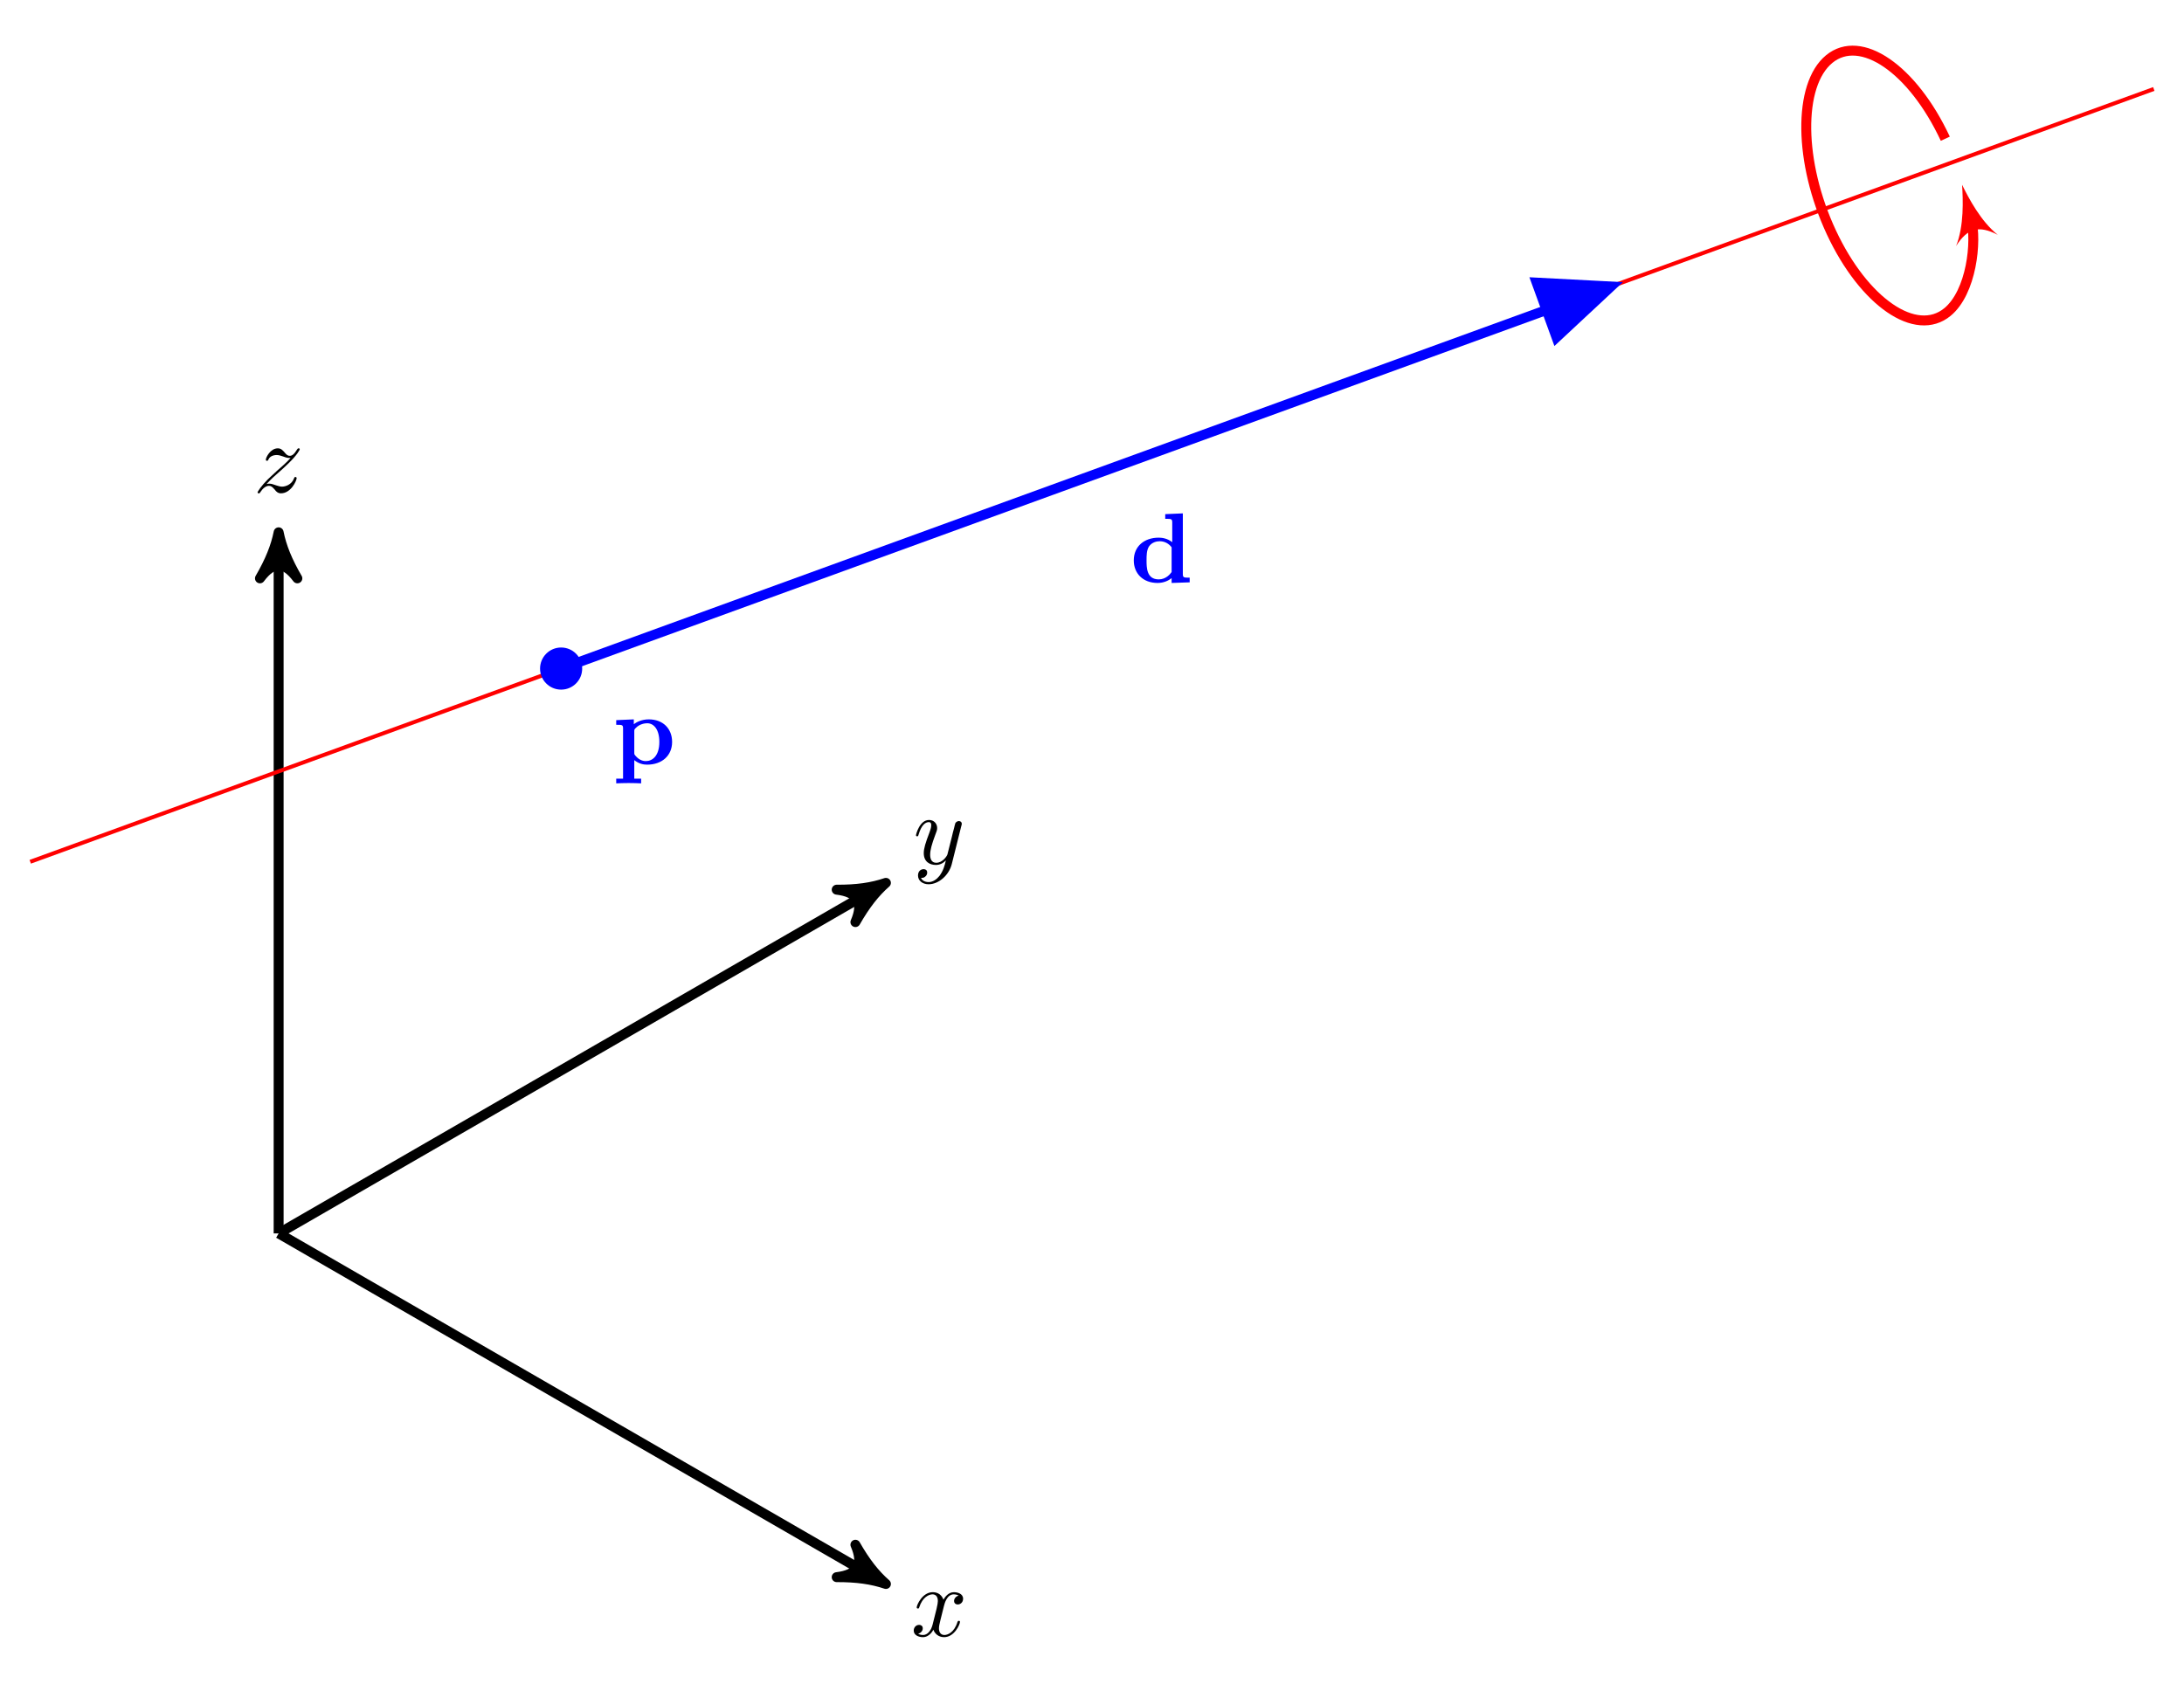
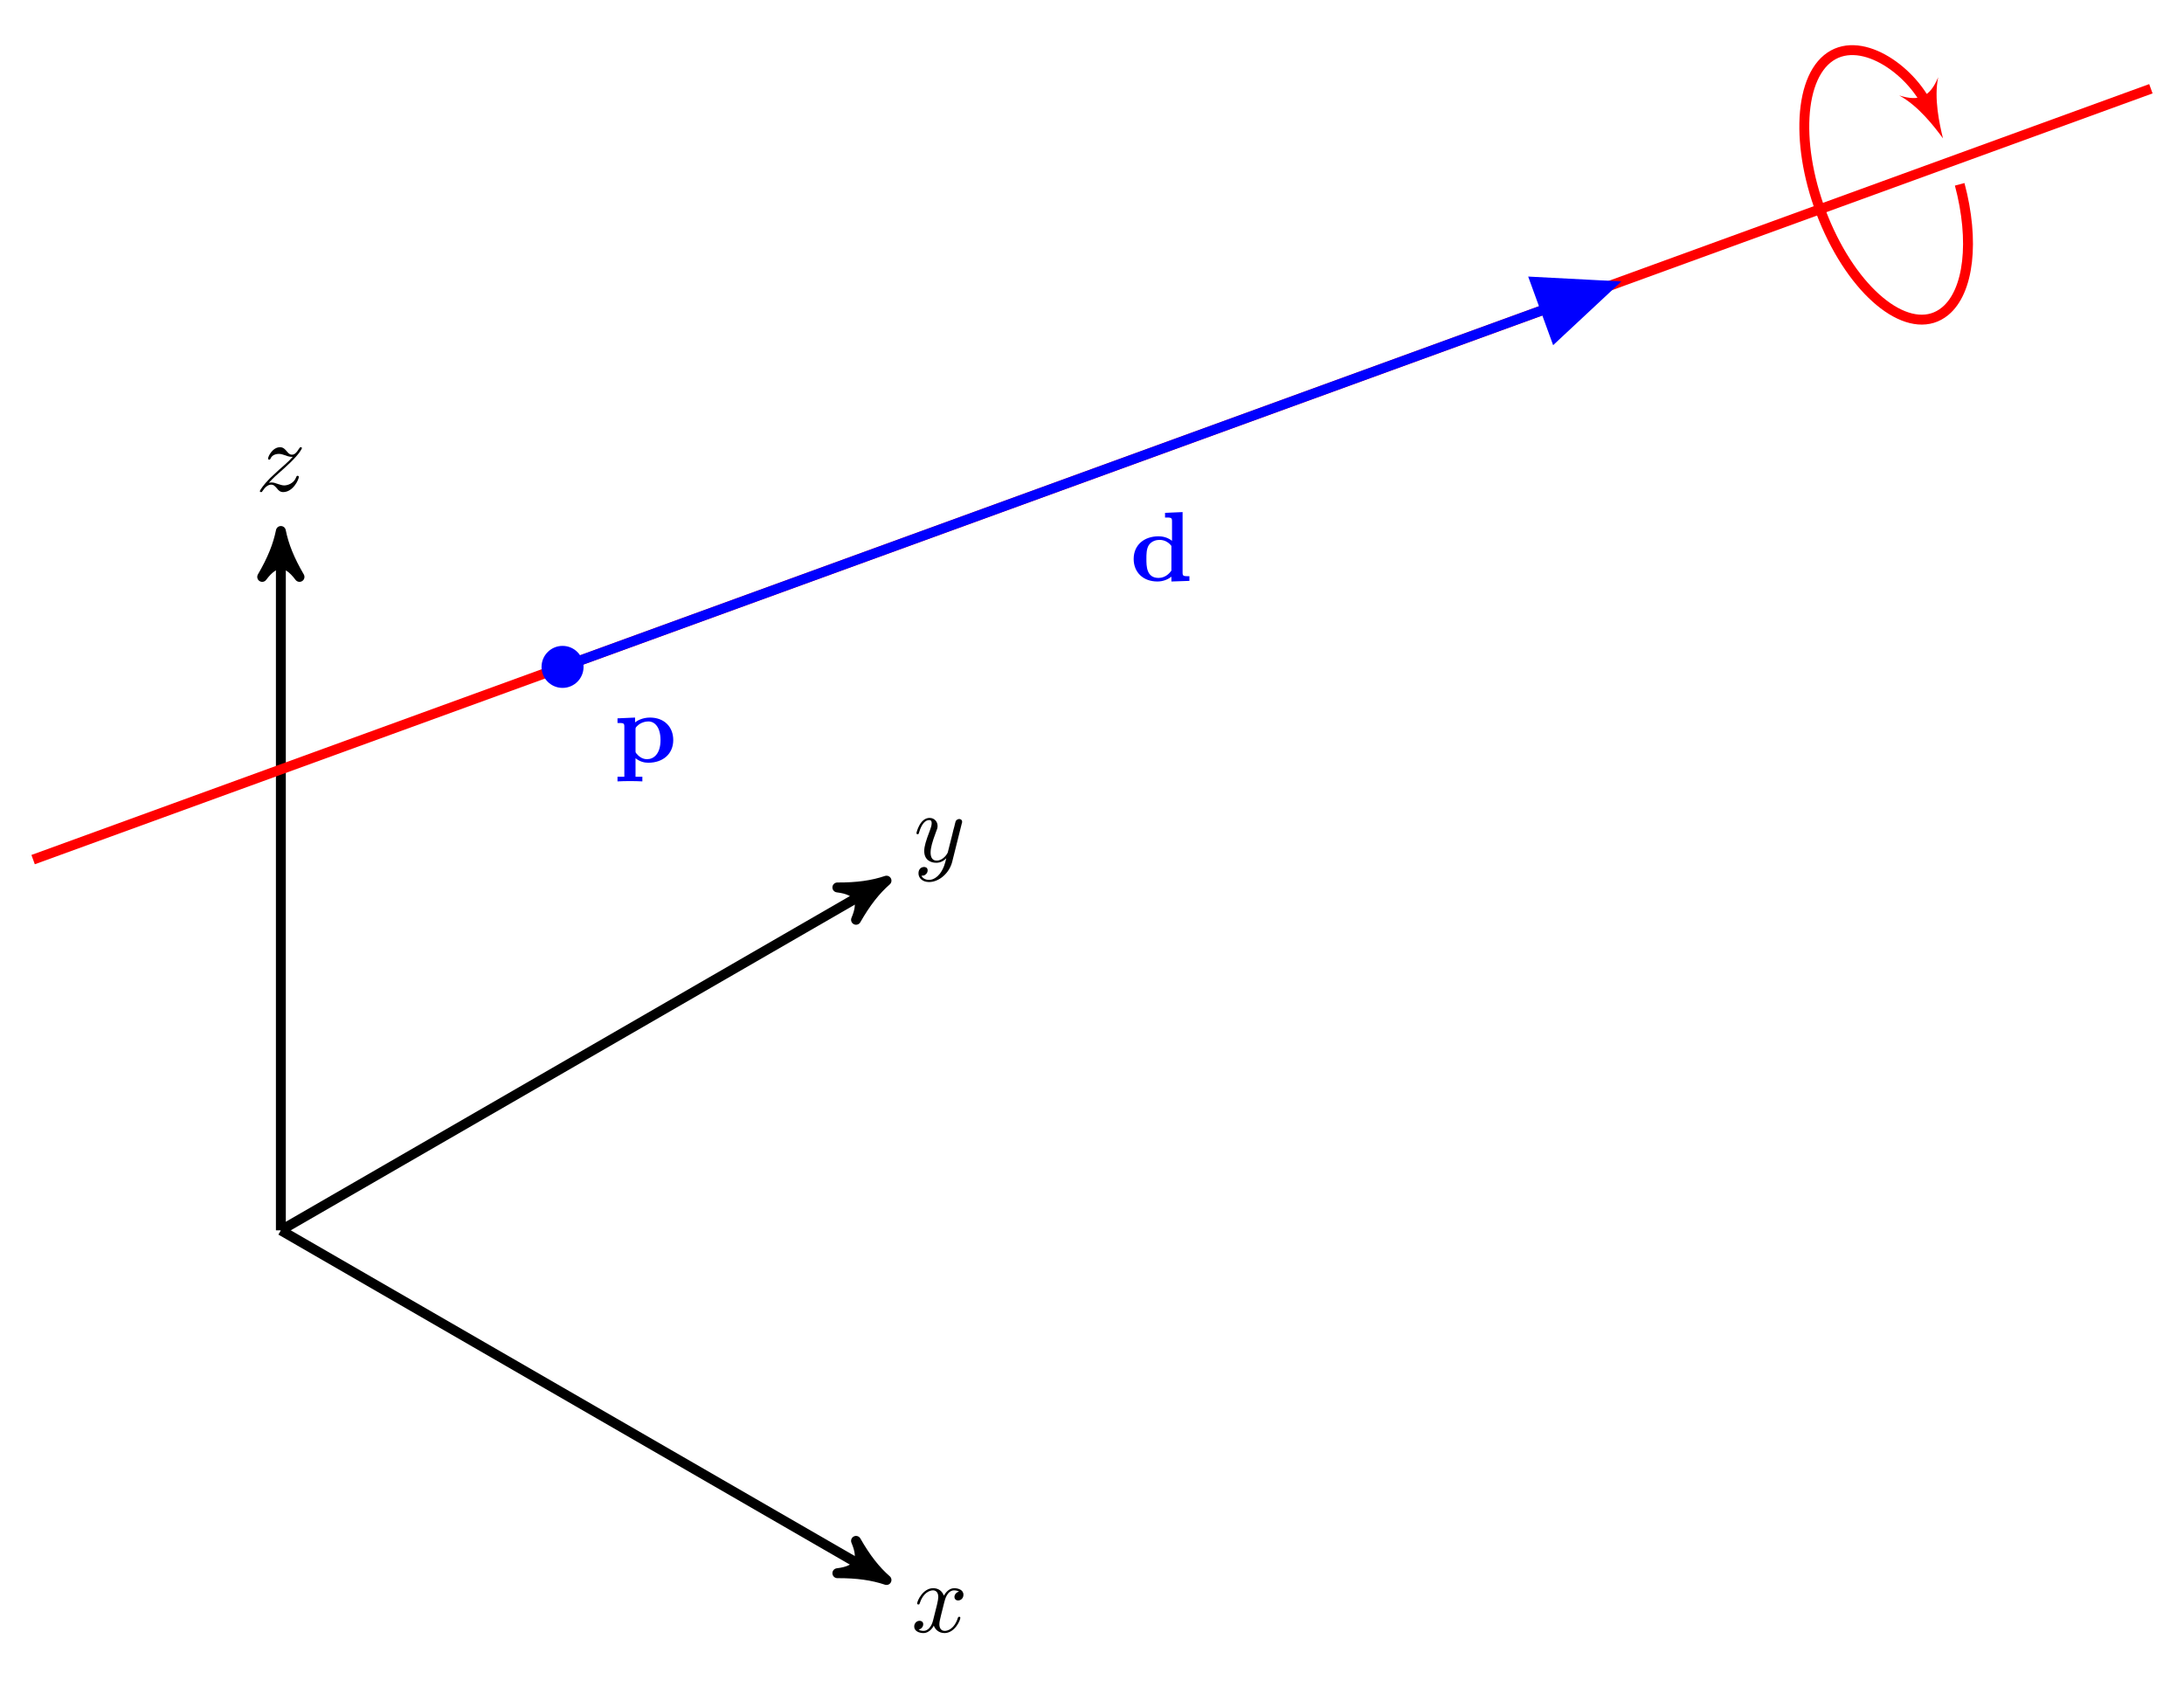
- <svg xmlns="http://www.w3.org/2000/svg" xmlns:xlink="http://www.w3.org/1999/xlink" width="219.164pt" height="170.361pt" viewBox="0 0 219.164 170.361" version="1.1">
+ <svg xmlns="http://www.w3.org/2000/svg" xmlns:xlink="http://www.w3.org/1999/xlink" width="219.762pt" height="170.361pt" viewBox="0 0 219.762 170.361" version="1.1">
  <defs>
    <g>
      <symbol overflow="visible" id="glyph0-0">
        <path style="stroke:none;" d="" />
      </symbol>
      <symbol overflow="visible" id="glyph0-1">
        <path style="stroke:none;" d="M 3.328 -3.016 C 3.391 -3.266 3.625 -4.188 4.312 -4.188 C 4.359 -4.188 4.609 -4.188 4.812 -4.062 C 4.531 -4 4.344 -3.766 4.344 -3.516 C 4.344 -3.359 4.453 -3.172 4.719 -3.172 C 4.938 -3.172 5.25 -3.344 5.25 -3.75 C 5.25 -4.266 4.672 -4.406 4.328 -4.406 C 3.75 -4.406 3.406 -3.875 3.281 -3.656 C 3.031 -4.312 2.5 -4.406 2.203 -4.406 C 1.172 -4.406 0.594 -3.125 0.594 -2.875 C 0.594 -2.766 0.703 -2.766 0.719 -2.766 C 0.797 -2.766 0.828 -2.797 0.844 -2.875 C 1.188 -3.938 1.844 -4.188 2.188 -4.188 C 2.375 -4.188 2.719 -4.094 2.719 -3.516 C 2.719 -3.203 2.547 -2.547 2.188 -1.141 C 2.031 -0.531 1.672 -0.109 1.234 -0.109 C 1.172 -0.109 0.953 -0.109 0.734 -0.234 C 0.984 -0.297 1.203 -0.5 1.203 -0.781 C 1.203 -1.047 0.984 -1.125 0.844 -1.125 C 0.531 -1.125 0.297 -0.875 0.297 -0.547 C 0.297 -0.094 0.781 0.109 1.219 0.109 C 1.891 0.109 2.25 -0.594 2.266 -0.641 C 2.391 -0.281 2.75 0.109 3.344 0.109 C 4.375 0.109 4.938 -1.172 4.938 -1.422 C 4.938 -1.531 4.859 -1.531 4.828 -1.531 C 4.734 -1.531 4.719 -1.484 4.688 -1.422 C 4.359 -0.344 3.688 -0.109 3.375 -0.109 C 2.984 -0.109 2.828 -0.422 2.828 -0.766 C 2.828 -0.984 2.875 -1.203 2.984 -1.641 Z M 3.328 -3.016 " />
      </symbol>
      <symbol overflow="visible" id="glyph0-2">
        <path style="stroke:none;" d="M 4.844 -3.797 C 4.891 -3.938 4.891 -3.953 4.891 -4.031 C 4.891 -4.203 4.75 -4.297 4.594 -4.297 C 4.5 -4.297 4.344 -4.234 4.25 -4.094 C 4.234 -4.031 4.141 -3.734 4.109 -3.547 C 4.031 -3.297 3.969 -3.016 3.906 -2.75 L 3.453 -0.953 C 3.422 -0.812 2.984 -0.109 2.328 -0.109 C 1.828 -0.109 1.719 -0.547 1.719 -0.922 C 1.719 -1.375 1.891 -2 2.219 -2.875 C 2.375 -3.281 2.422 -3.391 2.422 -3.594 C 2.422 -4.031 2.109 -4.406 1.609 -4.406 C 0.656 -4.406 0.297 -2.953 0.297 -2.875 C 0.297 -2.766 0.391 -2.766 0.406 -2.766 C 0.516 -2.766 0.516 -2.797 0.562 -2.953 C 0.844 -3.891 1.234 -4.188 1.578 -4.188 C 1.656 -4.188 1.828 -4.188 1.828 -3.875 C 1.828 -3.625 1.719 -3.359 1.656 -3.172 C 1.25 -2.109 1.078 -1.547 1.078 -1.078 C 1.078 -0.188 1.703 0.109 2.297 0.109 C 2.688 0.109 3.016 -0.062 3.297 -0.344 C 3.172 0.172 3.047 0.672 2.656 1.203 C 2.391 1.531 2.016 1.828 1.562 1.828 C 1.422 1.828 0.969 1.797 0.797 1.406 C 0.953 1.406 1.094 1.406 1.219 1.281 C 1.328 1.203 1.422 1.062 1.422 0.875 C 1.422 0.562 1.156 0.531 1.062 0.531 C 0.828 0.531 0.5 0.688 0.5 1.172 C 0.5 1.672 0.938 2.047 1.562 2.047 C 2.578 2.047 3.609 1.141 3.891 0.016 Z M 4.844 -3.797 " />
      </symbol>
      <symbol overflow="visible" id="glyph0-3">
        <path style="stroke:none;" d="M 1.328 -0.828 C 1.859 -1.406 2.156 -1.656 2.516 -1.969 C 2.516 -1.969 3.125 -2.5 3.484 -2.859 C 4.438 -3.781 4.656 -4.266 4.656 -4.312 C 4.656 -4.406 4.562 -4.406 4.547 -4.406 C 4.469 -4.406 4.453 -4.391 4.391 -4.297 C 4.094 -3.812 3.891 -3.656 3.656 -3.656 C 3.406 -3.656 3.297 -3.812 3.141 -3.984 C 2.953 -4.203 2.781 -4.406 2.453 -4.406 C 1.703 -4.406 1.25 -3.484 1.25 -3.266 C 1.25 -3.219 1.281 -3.156 1.359 -3.156 C 1.453 -3.156 1.469 -3.203 1.5 -3.266 C 1.688 -3.734 2.266 -3.734 2.344 -3.734 C 2.547 -3.734 2.734 -3.672 2.969 -3.594 C 3.375 -3.438 3.484 -3.438 3.734 -3.438 C 3.375 -3.016 2.547 -2.297 2.359 -2.141 L 1.453 -1.297 C 0.781 -0.625 0.422 -0.062 0.422 0.016 C 0.422 0.109 0.531 0.109 0.547 0.109 C 0.625 0.109 0.641 0.094 0.703 -0.016 C 0.938 -0.375 1.234 -0.641 1.562 -0.641 C 1.781 -0.641 1.891 -0.547 2.141 -0.266 C 2.297 -0.047 2.484 0.109 2.766 0.109 C 3.766 0.109 4.344 -1.156 4.344 -1.422 C 4.344 -1.469 4.297 -1.531 4.219 -1.531 C 4.125 -1.531 4.109 -1.469 4.078 -1.391 C 3.844 -0.75 3.203 -0.562 2.875 -0.562 C 2.688 -0.562 2.5 -0.625 2.297 -0.688 C 1.953 -0.812 1.797 -0.859 1.594 -0.859 C 1.578 -0.859 1.422 -0.859 1.328 -0.828 Z M 1.328 -0.828 " />
      </symbol>
      <symbol overflow="visible" id="glyph1-0">
        <path style="stroke:none;" d="" />
      </symbol>
      <symbol overflow="visible" id="glyph1-1">
        <path style="stroke:none;" d="M 2.188 -3.281 C 2.188 -3.469 2.203 -3.484 2.344 -3.625 C 2.734 -4.031 3.266 -4.094 3.484 -4.094 C 4.141 -4.094 4.703 -3.484 4.703 -2.219 C 4.703 -0.812 4 -0.297 3.359 -0.297 C 3.219 -0.297 2.75 -0.297 2.297 -0.844 C 2.188 -0.969 2.188 -0.984 2.188 -1.172 Z M 2.188 -0.391 C 2.625 -0.047 3.062 0.062 3.469 0.062 C 4.969 0.062 5.984 -0.844 5.984 -2.219 C 5.984 -3.547 5.078 -4.484 3.641 -4.484 C 2.891 -4.484 2.359 -4.172 2.141 -4 L 2.141 -4.484 L 0.375 -4.406 L 0.375 -3.938 C 0.984 -3.938 1.062 -3.938 1.062 -3.562 L 1.062 1.469 L 0.375 1.469 L 0.375 1.938 C 0.641 1.922 1.25 1.906 1.625 1.906 C 2.016 1.906 2.609 1.922 2.875 1.938 L 2.875 1.469 L 2.188 1.469 Z M 2.188 -0.391 " />
      </symbol>
      <symbol overflow="visible" id="glyph1-2">
        <path style="stroke:none;" d="M 4.172 -0.422 L 4.172 0.062 L 5.984 0 L 5.984 -0.469 C 5.375 -0.469 5.297 -0.469 5.297 -0.859 L 5.297 -6.922 L 3.531 -6.844 L 3.531 -6.375 C 4.156 -6.375 4.234 -6.375 4.234 -5.984 L 4.234 -4.031 C 3.734 -4.422 3.203 -4.484 2.875 -4.484 C 1.422 -4.484 0.375 -3.609 0.375 -2.203 C 0.375 -0.891 1.297 0.062 2.766 0.062 C 3.375 0.062 3.859 -0.172 4.172 -0.422 Z M 4.172 -3.516 L 4.172 -1.031 C 4.031 -0.844 3.625 -0.297 2.875 -0.297 C 1.656 -0.297 1.656 -1.5 1.656 -2.203 C 1.656 -2.688 1.656 -3.219 1.906 -3.609 C 2.203 -4.031 2.672 -4.125 2.984 -4.125 C 3.547 -4.125 3.953 -3.812 4.172 -3.516 Z M 4.172 -3.516 " />
      </symbol>
    </g>
    <clipPath id="clip1">
-       <path d="M 13 109 L 102 109 L 102 170.359 L 13 170.359 Z M 13 109 " />
+       <path d="M 14 109 L 103 109 L 103 170.359 L 14 170.359 Z M 14 109 " />
    </clipPath>
    <clipPath id="clip2">
-       <path d="M 0 3 L 219.164 3 L 219.164 93 L 0 93 Z M 0 3 " />
+       <path d="M 0 0 L 219.762 0 L 219.762 101 L 0 101 Z M 0 0 " />
    </clipPath>
  </defs>
  <g id="surface1">
    <g clip-path="url(#clip1)" clip-rule="nonzero">
-       <path style="fill:none;stroke-width:0.996;stroke-linecap:butt;stroke-linejoin:miter;stroke:rgb(0%,0%,0%);stroke-opacity:1;stroke-miterlimit:10;" d="M -0.001 0.001 L 59.94 -34.608 " transform="matrix(1,0,0,-1,27.962,123.794)" />
+       <path style="fill:none;stroke-width:0.996;stroke-linecap:butt;stroke-linejoin:miter;stroke:rgb(0%,0%,0%);stroke-opacity:1;stroke-miterlimit:10;" d="M 0.002 0.001 L 59.939 -34.608 " transform="matrix(1,0,0,-1,28.26,123.794)" />
    </g>
-     <path style="fill-rule:nonzero;fill:rgb(0%,0%,0%);fill-opacity:1;stroke-width:0.996;stroke-linecap:butt;stroke-linejoin:round;stroke:rgb(0%,0%,0%);stroke-opacity:1;stroke-miterlimit:10;" d="M 1.154 0.001 C -0.288 0.287 -1.731 0.866 -3.467 1.88 C -1.732 0.577 -1.732 -0.578 -3.467 -1.878 C -1.732 -0.867 -0.288 -0.29 1.154 0.001 Z M 1.154 0.001 " transform="matrix(0.86601,0.49998,0.49998,-0.86601,87.90255,158.4006)" />
+     <path style="fill-rule:nonzero;fill:rgb(0%,0%,0%);fill-opacity:1;stroke-width:0.996;stroke-linecap:butt;stroke-linejoin:round;stroke:rgb(0%,0%,0%);stroke-opacity:1;stroke-miterlimit:10;" d="M 1.156 0.002 C -0.289 0.287 -1.732 0.865 -3.468 1.879 C -1.733 0.576 -1.733 -0.579 -3.468 -1.878 C -1.733 -0.867 -0.289 -0.291 1.156 0.002 Z M 1.156 0.002 " transform="matrix(0.86601,0.49998,0.49998,-0.86601,88.20055,158.4006)" />
    <g style="fill:rgb(0%,0%,0%);fill-opacity:1;">
-       <use xlink:href="#glyph0-1" x="91.396" y="164.207" />
+       <use xlink:href="#glyph0-1" x="91.695" y="164.207" />
    </g>
-     <path style="fill:none;stroke-width:0.996;stroke-linecap:butt;stroke-linejoin:miter;stroke:rgb(0%,0%,0%);stroke-opacity:1;stroke-miterlimit:10;" d="M -0.001 0.001 L 59.94 34.606 " transform="matrix(1,0,0,-1,27.962,123.794)" />
-     <path style="fill-rule:nonzero;fill:rgb(0%,0%,0%);fill-opacity:1;stroke-width:0.996;stroke-linecap:butt;stroke-linejoin:round;stroke:rgb(0%,0%,0%);stroke-opacity:1;stroke-miterlimit:10;" d="M 1.155 0.001 C -0.289 0.289 -1.733 0.865 -3.466 1.879 C -1.733 0.577 -1.733 -0.579 -3.466 -1.878 C -1.732 -0.867 -0.289 -0.289 1.155 0.001 Z M 1.155 0.001 " transform="matrix(0.86601,-0.49998,-0.49998,-0.86601,87.90255,89.18739)" />
+     <path style="fill:none;stroke-width:0.996;stroke-linecap:butt;stroke-linejoin:miter;stroke:rgb(0%,0%,0%);stroke-opacity:1;stroke-miterlimit:10;" d="M 0.002 0.001 L 59.939 34.606 " transform="matrix(1,0,0,-1,28.26,123.794)" />
+     <path style="fill-rule:nonzero;fill:rgb(0%,0%,0%);fill-opacity:1;stroke-width:0.996;stroke-linecap:butt;stroke-linejoin:round;stroke:rgb(0%,0%,0%);stroke-opacity:1;stroke-miterlimit:10;" d="M 1.157 -0.001 C -0.29 0.289 -1.734 0.866 -3.467 1.88 C -1.734 0.577 -1.734 -0.578 -3.467 -1.878 C -1.733 -0.867 -0.29 -0.288 1.157 -0.001 Z M 1.157 -0.001 " transform="matrix(0.86601,-0.49998,-0.49998,-0.86601,88.20055,89.18739)" />
    <g style="fill:rgb(0%,0%,0%);fill-opacity:1;">
-       <use xlink:href="#glyph0-2" x="91.622" y="86.703" />
+       <use xlink:href="#glyph0-2" x="91.921" y="86.703" />
    </g>
-     <path style="fill:none;stroke-width:0.996;stroke-linecap:butt;stroke-linejoin:miter;stroke:rgb(0%,0%,0%);stroke-opacity:1;stroke-miterlimit:10;" d="M -0.001 0.001 L -0.001 69.212 " transform="matrix(1,0,0,-1,27.962,123.794)" />
-     <path style="fill-rule:nonzero;fill:rgb(0%,0%,0%);fill-opacity:1;stroke-width:0.996;stroke-linecap:butt;stroke-linejoin:round;stroke:rgb(0%,0%,0%);stroke-opacity:1;stroke-miterlimit:10;" d="M 1.155 0.001 C -0.29 0.29 -1.732 0.868 -3.466 1.876 C -1.732 0.579 -1.732 -0.577 -3.466 -1.878 C -1.732 -0.866 -0.29 -0.288 1.155 0.001 Z M 1.155 0.001 " transform="matrix(0,-1,-1,0,27.962,54.58082)" />
+     <path style="fill:none;stroke-width:0.996;stroke-linecap:butt;stroke-linejoin:miter;stroke:rgb(0%,0%,0%);stroke-opacity:1;stroke-miterlimit:10;" d="M 0.002 0.001 L 0.002 69.212 " transform="matrix(1,0,0,-1,28.26,123.794)" />
+     <path style="fill-rule:nonzero;fill:rgb(0%,0%,0%);fill-opacity:1;stroke-width:0.996;stroke-linecap:butt;stroke-linejoin:round;stroke:rgb(0%,0%,0%);stroke-opacity:1;stroke-miterlimit:10;" d="M 1.155 -0.002 C -0.29 0.287 -1.732 0.865 -3.466 1.877 C -1.732 0.576 -1.732 -0.576 -3.466 -1.877 C -1.732 -0.865 -0.29 -0.291 1.155 -0.002 Z M 1.155 -0.002 " transform="matrix(0,-1,-1,0,28.26,54.58082)" />
    <g style="fill:rgb(0%,0%,0%);fill-opacity:1;">
-       <use xlink:href="#glyph0-3" x="25.426" y="49.404" />
+       <use xlink:href="#glyph0-3" x="25.725" y="49.404" />
    </g>
    <g clip-path="url(#clip2)" clip-rule="nonzero">
-       <path style="fill:none;stroke-width:0.399;stroke-linecap:butt;stroke-linejoin:miter;stroke:rgb(100%,0%,0%);stroke-opacity:1;stroke-miterlimit:10;" d="M -24.927 37.302 L 188.171 114.864 " transform="matrix(1,0,0,-1,27.962,123.794)" />
+       <path style="fill:none;stroke-width:0.996;stroke-linecap:butt;stroke-linejoin:miter;stroke:rgb(100%,0%,0%);stroke-opacity:1;stroke-miterlimit:10;" d="M -24.928 37.302 L 188.17 114.864 " transform="matrix(1,0,0,-1,28.26,123.794)" />
    </g>
-     <path style=" stroke:none;fill-rule:nonzero;fill:rgb(0%,0%,100%);fill-opacity:1;" d="M 58.422 67.102 C 58.422 65.934 57.477 64.988 56.309 64.988 C 55.141 64.988 54.195 65.934 54.195 67.102 C 54.195 68.27 55.141 69.215 56.309 69.215 C 57.477 69.215 58.422 68.27 58.422 67.102 Z M 58.422 67.102 " />
+     <path style=" stroke:none;fill-rule:nonzero;fill:rgb(0%,0%,100%);fill-opacity:1;" d="M 58.719 67.102 C 58.719 65.934 57.773 64.988 56.605 64.988 C 55.441 64.988 54.492 65.934 54.492 67.102 C 54.492 68.27 55.441 69.215 56.605 69.215 C 57.773 69.215 58.719 68.27 58.719 67.102 Z M 58.719 67.102 " />
    <g style="fill:rgb(0%,0%,100%);fill-opacity:1;">
-       <use xlink:href="#glyph1-1" x="61.462" y="76.684" />
+       <use xlink:href="#glyph1-1" x="61.761" y="76.684" />
    </g>
-     <path style="fill:none;stroke-width:0.996;stroke-linecap:butt;stroke-linejoin:miter;stroke:rgb(0%,0%,100%);stroke-opacity:1;stroke-miterlimit:10;" d="M 28.347 56.692 L 133.347 94.911 " transform="matrix(1,0,0,-1,27.962,123.794)" />
-     <path style="fill-rule:nonzero;fill:rgb(0%,0%,100%);fill-opacity:1;stroke-width:0.996;stroke-linecap:butt;stroke-linejoin:miter;stroke:rgb(0%,0%,100%);stroke-opacity:1;stroke-miterlimit:10;" d="M -6.503 2.92 L 0.374 0.001 L -6.505 -2.92 Z M -6.503 2.92 " transform="matrix(0.93968,-0.34201,-0.34201,-0.93968,161.3091,28.88296)" />
+     <path style="fill:none;stroke-width:0.996;stroke-linecap:butt;stroke-linejoin:miter;stroke:rgb(0%,0%,100%);stroke-opacity:1;stroke-miterlimit:10;" d="M 28.345 56.692 L 133.345 94.911 " transform="matrix(1,0,0,-1,28.26,123.794)" />
+     <path style="fill-rule:nonzero;fill:rgb(0%,0%,100%);fill-opacity:1;stroke-width:0.996;stroke-linecap:butt;stroke-linejoin:miter;stroke:rgb(0%,0%,100%);stroke-opacity:1;stroke-miterlimit:10;" d="M -6.505 2.92 L 0.373 0.002 L -6.506 -2.92 Z M -6.505 2.92 " transform="matrix(0.93968,-0.34201,-0.34201,-0.93968,161.6071,28.88296)" />
    <g style="fill:rgb(0%,0%,100%);fill-opacity:1;">
-       <use xlink:href="#glyph1-2" x="113.4" y="58.447" />
+       <use xlink:href="#glyph1-2" x="113.699" y="58.447" />
    </g>
-     <path style="fill:none;stroke-width:0.996;stroke-linecap:butt;stroke-linejoin:miter;stroke:rgb(100%,0%,0%);stroke-opacity:1;stroke-miterlimit:10;" d="M 167.249 109.872 C 163.972 116.884 158.761 120.462 155.601 117.868 C 152.444 115.271 152.542 107.485 155.815 100.474 C 159.093 93.462 164.304 89.88 167.464 92.478 C 169.866 94.45 170.452 99.556 169.827 101.896 " transform="matrix(1,0,0,-1,27.962,123.794)" />
-     <path style=" stroke:none;fill-rule:nonzero;fill:rgb(100%,0%,0%);fill-opacity:1;" d="M 196.895 18.547 C 196.988 20.02 197.102 22.68 196.293 24.691 C 197.453 22.883 198.57 22.586 200.48 23.57 C 198.777 22.23 197.547 19.867 196.895 18.547 Z M 196.895 18.547 " />
+     <path style="fill:none;stroke-width:0.996;stroke-linecap:butt;stroke-linejoin:miter;stroke:rgb(100%,0%,0%);stroke-opacity:1;stroke-miterlimit:10;" d="M 165.783 113.013 C 163.974 116.884 158.76 120.462 155.603 117.868 C 152.443 115.271 152.541 107.485 155.814 100.474 C 159.092 93.462 164.306 89.88 167.463 92.478 C 169.865 94.45 170.451 99.556 168.931 105.247 " transform="matrix(1,0,0,-1,28.26,123.794)" />
+     <path style=" stroke:none;fill-rule:nonzero;fill:rgb(100%,0%,0%);fill-opacity:1;" d="M 195.508 13.922 C 195.16 12.492 194.582 9.891 195.027 7.77 C 194.199 9.75 193.152 10.242 191.102 9.605 C 193.012 10.625 194.637 12.734 195.508 13.922 Z M 195.508 13.922 " />
  </g>
</svg>
